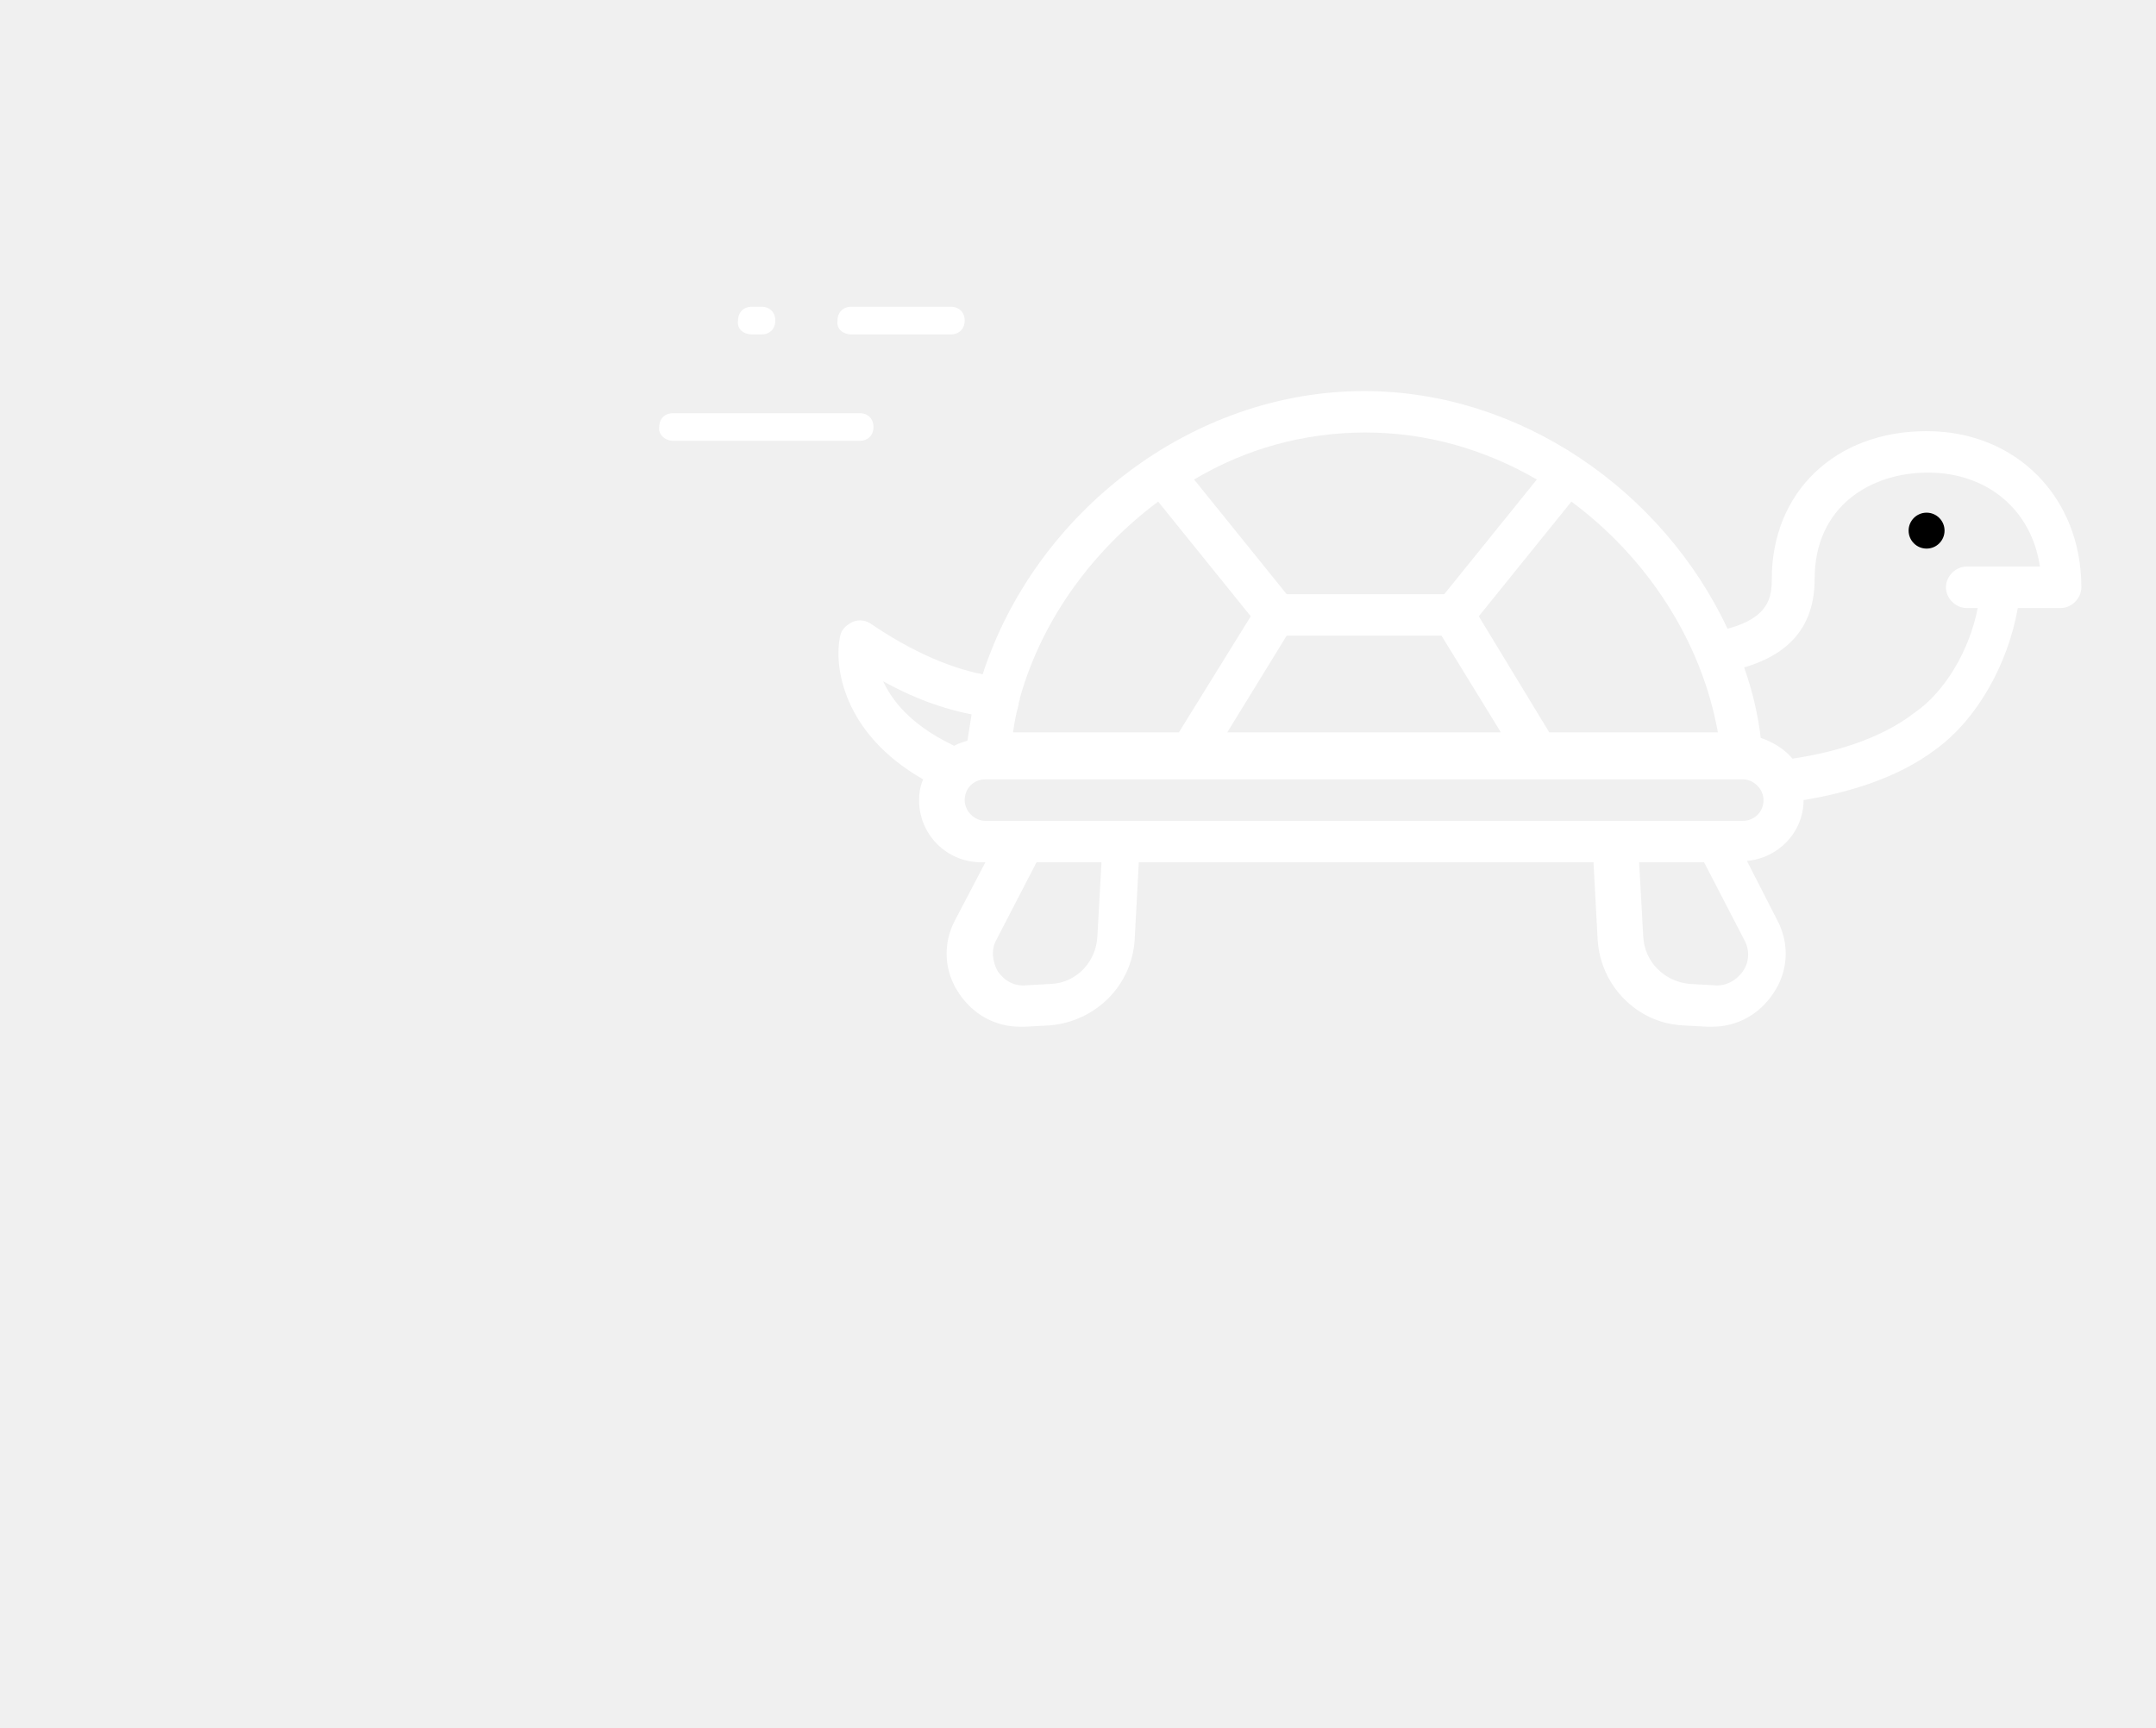
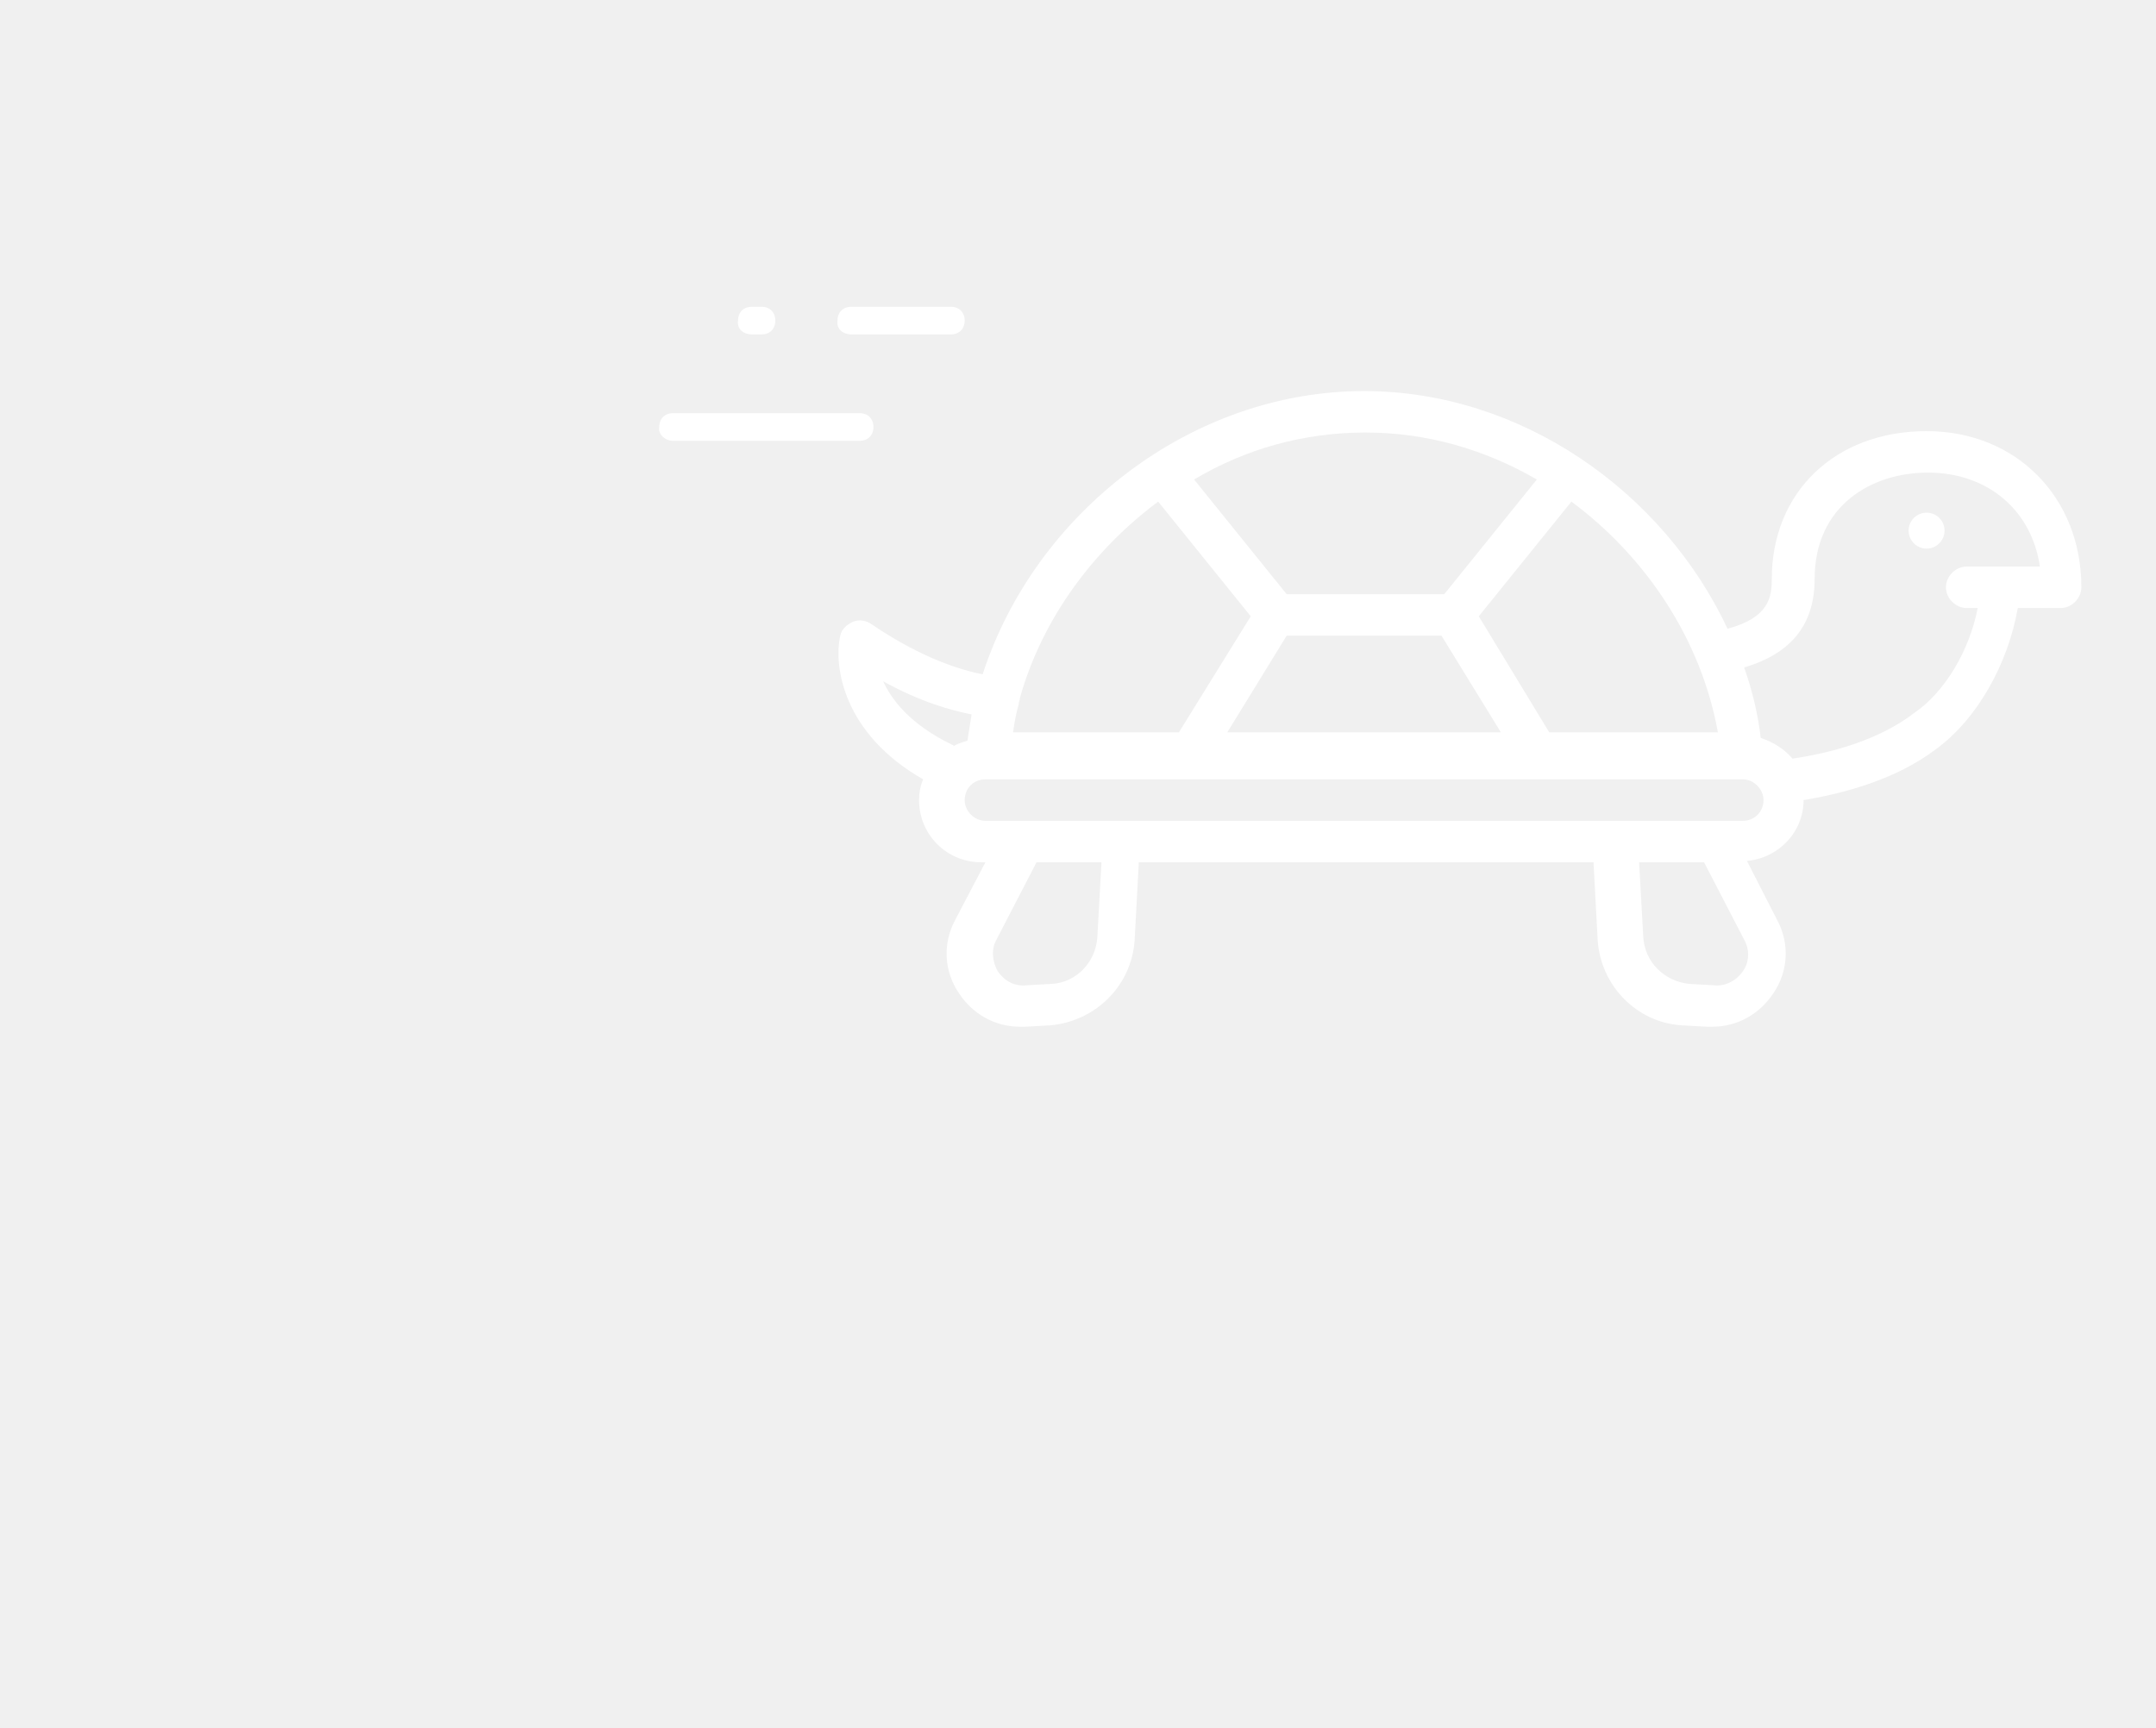
<svg xmlns="http://www.w3.org/2000/svg" version="1.1" id="Layer_1" x="0px" y="0px" viewBox="0 0 156 125" enable-background="new 0 0 156 125" xml:space="preserve">
  <style>
- 	 	path, rect {
+ 	 	path, rect, circle {
	 	fill: white;
	 	}
	 </style>
  <g>
    <circle cx="139.4" cy="38.4" r="1.3" />
    <path d="M66.8,56.4c-0.2,0.4-0.3,1-0.3,1.5c0,2.5,2,4.5,4.5,4.5h0.3l-2.2,4.2c-0.9,1.7-0.8,3.7,0.3,5.3c1,1.5,2.6,2.4,4.4,2.4   c0.1,0,0.3,0,0.4,0l1.8-0.1c3.3-0.3,5.9-2.9,6.1-6.2l0.3-5.6h32.9l0.3,5.6c0.2,3.3,2.8,6,6.1,6.2l1.8,0.1c0.1,0,0.3,0,0.4,0   c1.8,0,3.4-0.9,4.4-2.4c1.1-1.6,1.2-3.6,0.3-5.3l-2.2-4.3c2.3-0.2,4.1-2.1,4.1-4.4c3-0.5,6.7-1.5,9.6-3.7c3-2.2,5.2-6.2,5.9-10.2   h0.1h3c0.8,0,1.5-0.7,1.5-1.5c0-6.5-4.7-11.3-11.2-11.3c-6.6,0-11.2,4.4-11.2,10.7c0,1.3-0.2,2.8-3.2,3.6   c-4.7-10-15-17.2-26.3-17.2c-12.5,0-23.8,8.8-27.6,20.5c-1.5-0.3-4.3-1.1-8-3.6c-0.4-0.3-0.9-0.4-1.4-0.2c-0.4,0.2-0.8,0.5-0.9,1   C60.3,48.2,61,53.1,66.8,56.4z M108.6,53H88.8l4.3-7h11.2L108.6,53z M83.8,36.3l6.7,8.3L85.3,53h-12c0.1-0.7,0.2-1.3,0.4-2   c0-0.2,0.1-0.3,0.1-0.5C75.4,44.8,79.1,39.8,83.8,36.3z M98.8,31.3c4.4,0,8.6,1.2,12.4,3.4l-6.7,8.3H93.1l-6.7-8.3   C90.1,32.5,94.3,31.3,98.8,31.3z M124.3,53h-12.2l-5.1-8.4l6.7-8.3C119.1,40.3,123.1,46.3,124.3,53z M138.5,51.6   c-2.6,2-6.1,2.9-8.8,3.3c-0.6-0.7-1.4-1.2-2.3-1.5c-0.2-1.7-0.6-3.4-1.2-5.1c3.4-1,5.1-3.1,5.1-6.4c0-5.3,4.1-7.7,8.2-7.7   c4.3,0,7.5,2.7,8.1,6.8h-1.3h-1.5h-2.5c-0.8,0-1.5,0.7-1.5,1.5s0.7,1.5,1.5,1.5h0.8C142.5,47.1,140.7,50.1,138.5,51.6z M118.6,62.4   h4.7l2.9,5.6c0.4,0.7,0.4,1.6-0.1,2.3s-1.3,1.1-2.1,1l-1.8-0.1c-1.8-0.2-3.2-1.6-3.3-3.4L118.6,62.4z M75,62.4h4.7l-0.3,5.4   c-0.1,1.8-1.5,3.3-3.3,3.4l-1.8,0.1c-0.9,0.1-1.6-0.3-2.1-1c-0.4-0.7-0.5-1.6-0.1-2.3L75,62.4z M69.8,57.9c0-0.8,0.6-1.5,1.5-1.5   h54.8c0.8,0,1.5,0.7,1.5,1.5s-0.6,1.5-1.5,1.5H71.3C70.5,59.4,69.8,58.7,69.8,57.9z M63.9,49.3c2.7,1.5,4.9,2.1,6.4,2.4   c-0.1,0.6-0.2,1.3-0.3,1.9c-0.3,0.1-0.7,0.2-1,0.4c0-0.1-0.1-0.1-0.1-0.1C65.8,52.4,64.5,50.6,63.9,49.3z" />
  </g>
  <path d="M48.7,31.9h13.5c0.6,0,1-0.4,1-1s-0.4-1-1-1H48.7c-0.6,0-1,0.4-1,1C47.6,31.4,48.1,31.9,48.7,31.9z" />
  <g>
    <path d="M61.6,24.2h7.2c0.6,0,1-0.4,1-1c0-0.6-0.4-1-1-1h-7.2c-0.6,0-1,0.4-1,1C60.5,23.8,61,24.2,61.6,24.2z" />
    <path d="M54.4,24.2h0.7c0.6,0,1-0.4,1-1c0-0.6-0.4-1-1-1h-0.7c-0.6,0-1,0.4-1,1C53.3,23.8,53.8,24.2,54.4,24.2z" />
  </g>
</svg>
